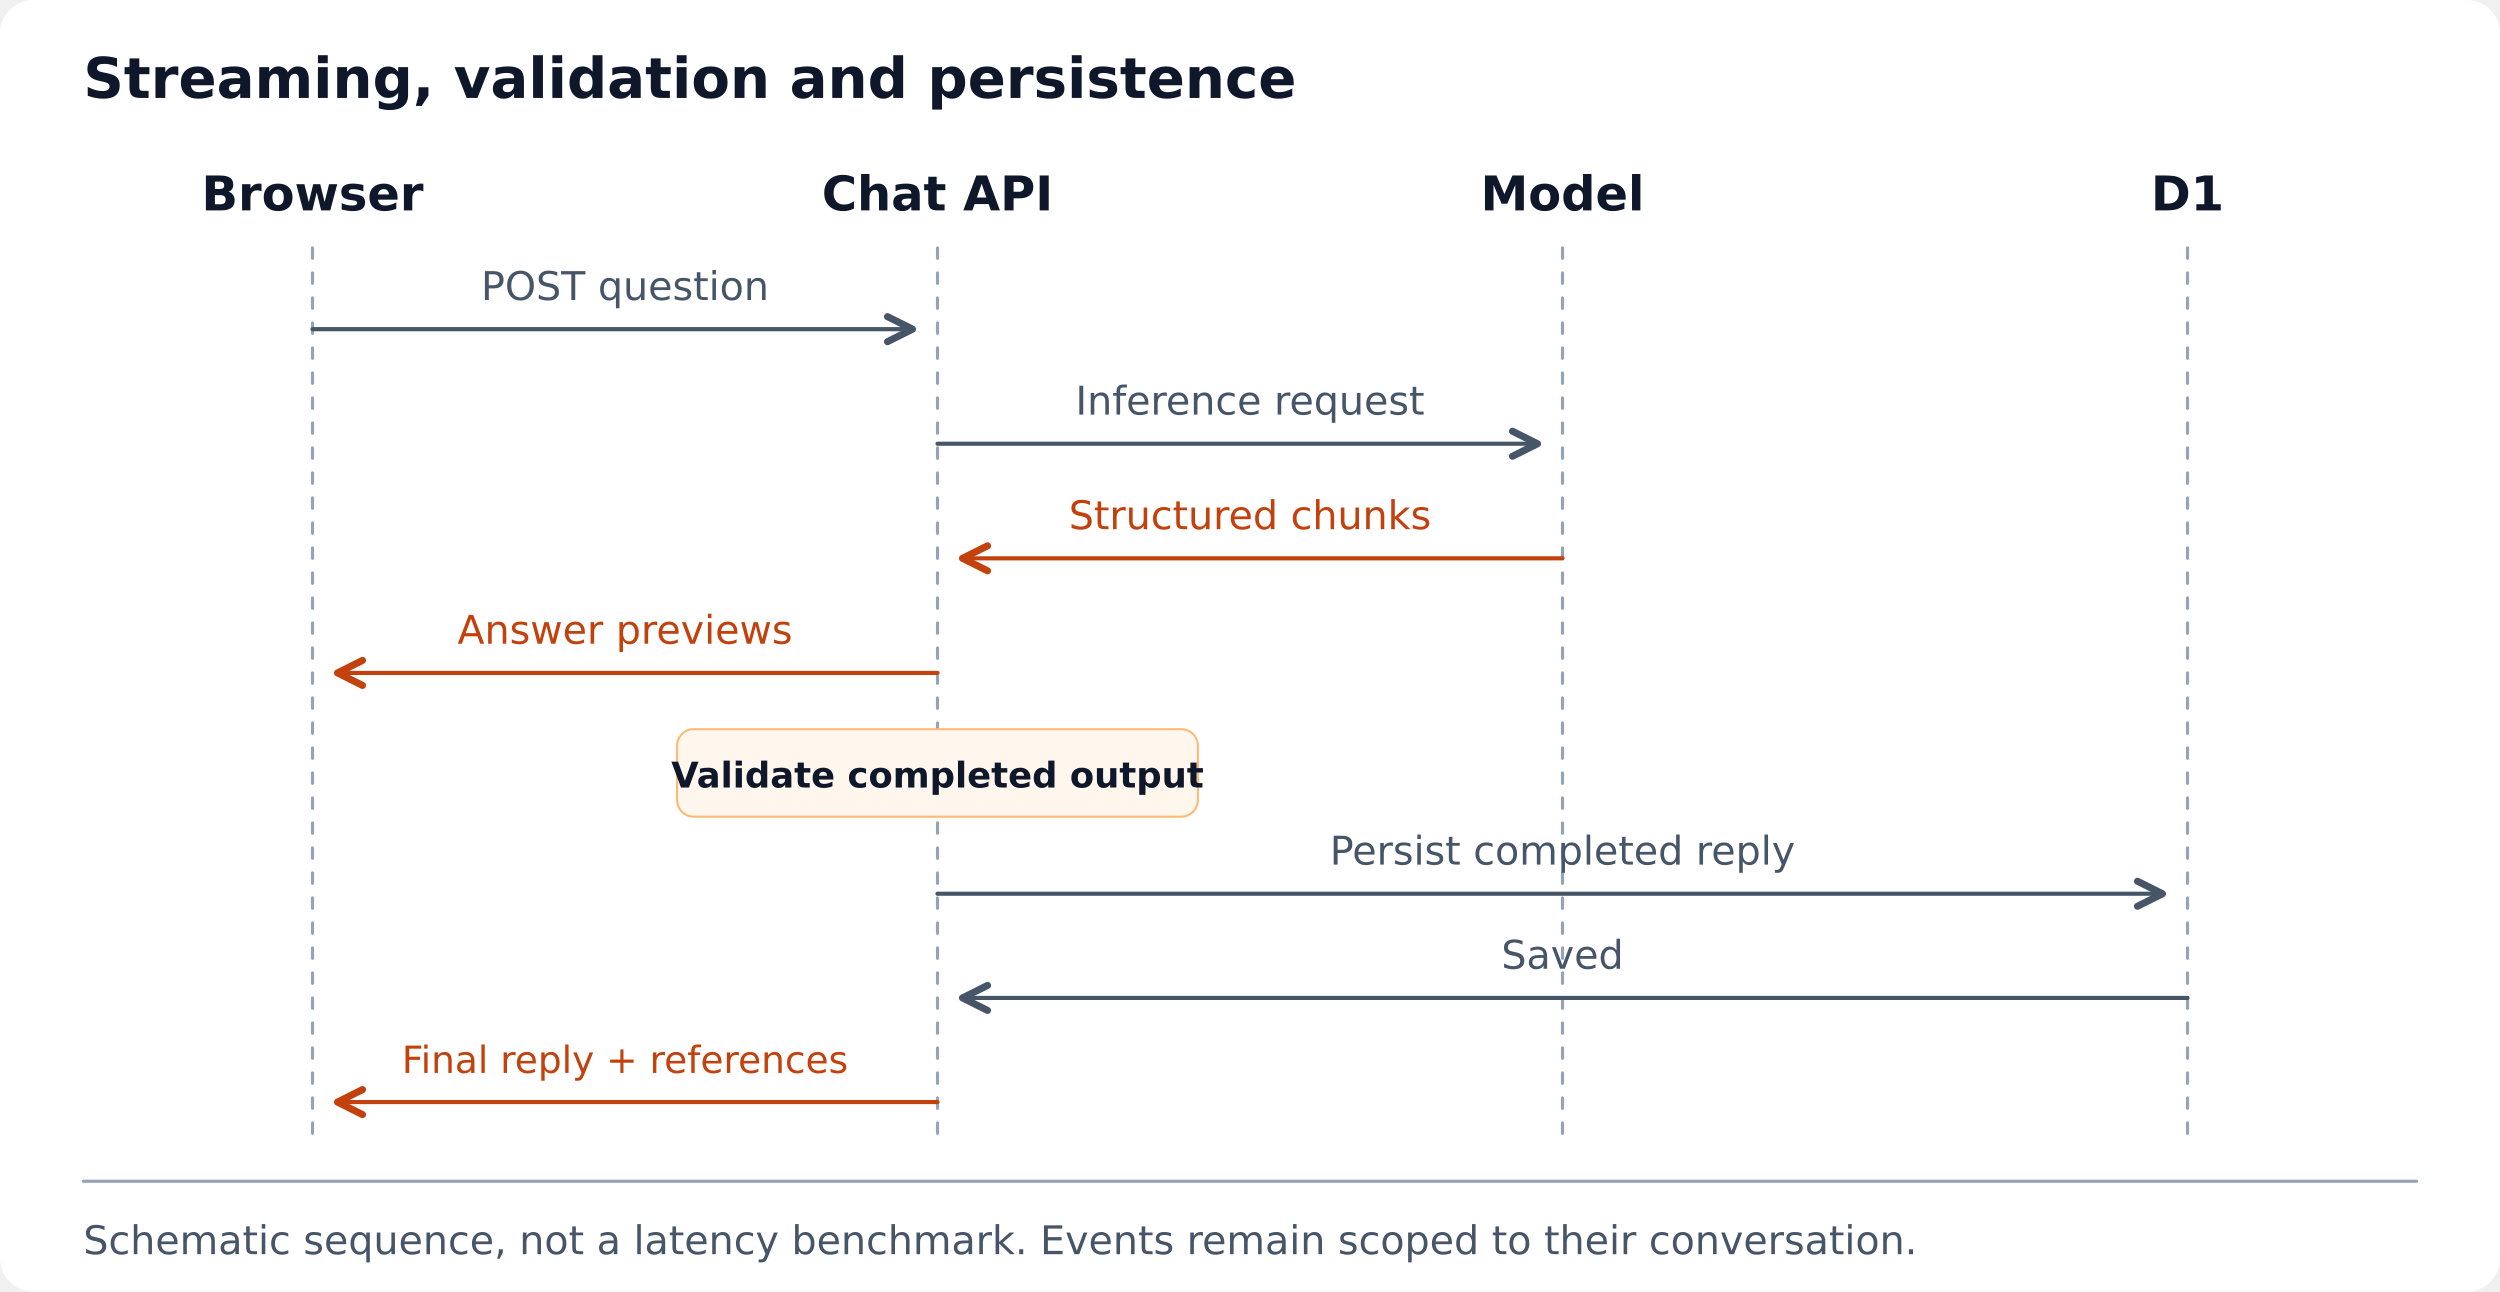
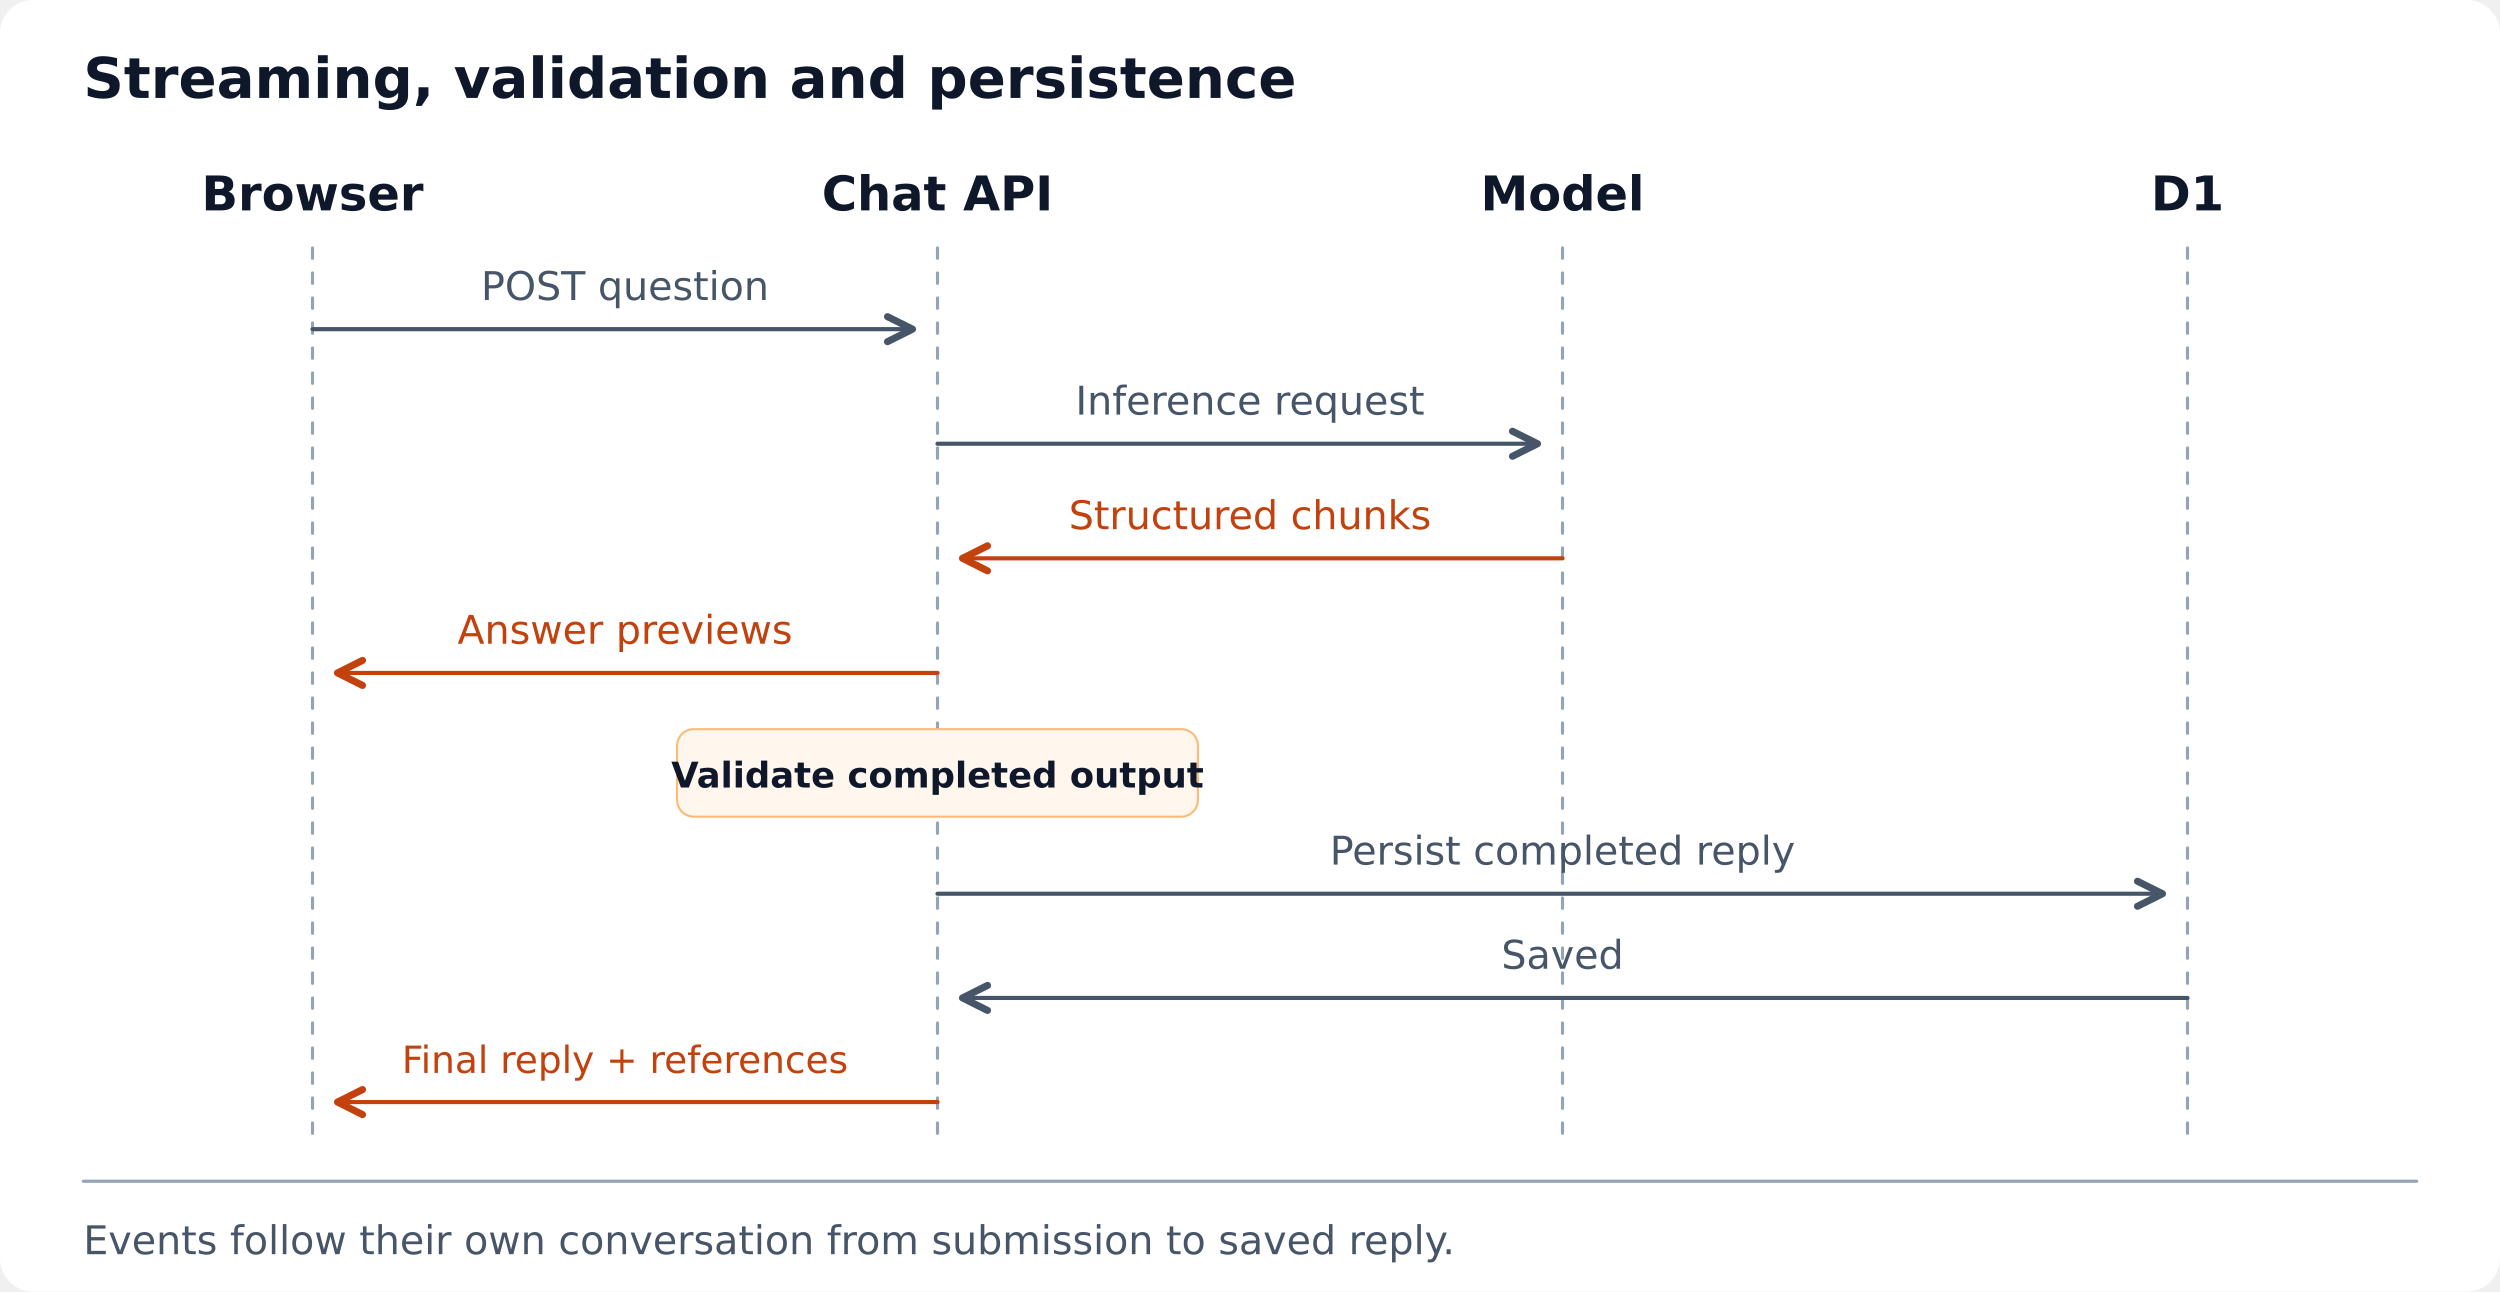
<svg xmlns="http://www.w3.org/2000/svg" width="1200" height="620" viewBox="0 0 1200 620" role="img" aria-labelledby="title description">
  <defs>
    <marker id="arrow" markerWidth="9" markerHeight="9" refX="7" refY="4" orient="auto">
      <path d="M1 1L7 4L1 7" fill="none" stroke="#c2410c" stroke-width="1.7" stroke-linecap="round" stroke-linejoin="round" />
    </marker>
    <marker id="gray-arrow" markerWidth="9" markerHeight="9" refX="7" refY="4" orient="auto">
      <path d="M1 1L7 4L1 7" fill="none" stroke="#475569" stroke-width="1.7" stroke-linecap="round" stroke-linejoin="round" />
    </marker>
  </defs>
  <rect width="1200" height="620" rx="16" fill="#ffffff" />
  <g font-family="DejaVu Sans, sans-serif" stroke-linecap="round" stroke-linejoin="round">
    <text x="40" y="47" font-size="27" fill="#0f172a" font-weight="650" text-anchor="start">Streaming, validation and persistence</text>
    <text x="150" y="101" font-size="23" fill="#0f172a" font-weight="650" text-anchor="middle">Browser</text>
    <text x="450" y="101" font-size="23" fill="#0f172a" font-weight="650" text-anchor="middle">Chat API</text>
    <text x="750" y="101" font-size="23" fill="#0f172a" font-weight="650" text-anchor="middle">Model</text>
    <text x="1050" y="101" font-size="23" fill="#0f172a" font-weight="650" text-anchor="middle">D1</text>
    <path d="M150 119V545" fill="none" stroke="#94a3b8" stroke-width="1.5" stroke-dasharray="5 7" />
    <path d="M450 119V545" fill="none" stroke="#94a3b8" stroke-width="1.5" stroke-dasharray="5 7" />
    <path d="M750 119V545" fill="none" stroke="#94a3b8" stroke-width="1.5" stroke-dasharray="5 7" />
    <path d="M1050 119V545" fill="none" stroke="#94a3b8" stroke-width="1.5" stroke-dasharray="5 7" />
    <path d="M150 158H438" fill="none" stroke="#475569" stroke-width="2" marker-end="url(#gray-arrow)" />
    <text x="300" y="144" font-size="19" fill="#475569" font-weight="400" text-anchor="middle">POST question</text>
    <path d="M450 213H738" fill="none" stroke="#475569" stroke-width="2" marker-end="url(#gray-arrow)" />
    <text x="600" y="199" font-size="19" fill="#475569" font-weight="400" text-anchor="middle">Inference request</text>
    <path d="M750 268H462" fill="none" stroke="#c2410c" stroke-width="2" marker-end="url(#arrow)" />
    <text x="600" y="254" font-size="19" fill="#c2410c" font-weight="400" text-anchor="middle">Structured chunks</text>
    <path d="M450 323H162" fill="none" stroke="#c2410c" stroke-width="2" marker-end="url(#arrow)" />
    <text x="300" y="309" font-size="19" fill="#c2410c" font-weight="400" text-anchor="middle">Answer previews</text>
    <rect x="325" y="350" width="250" height="42" rx="8" fill="#fff7ed" stroke="#fdba74" />
    <text x="450" y="378" font-size="17" fill="#0f172a" font-weight="650" text-anchor="middle">Validate completed output</text>
    <path d="M450 429H1038" fill="none" stroke="#475569" stroke-width="2" marker-end="url(#gray-arrow)" />
    <text x="750" y="415" font-size="19" fill="#475569" font-weight="400" text-anchor="middle">Persist completed reply</text>
    <path d="M1050 479H462" fill="none" stroke="#475569" stroke-width="2" marker-end="url(#gray-arrow)" />
    <text x="750" y="465" font-size="19" fill="#475569" font-weight="400" text-anchor="middle">Saved</text>
    <path d="M450 529H162" fill="none" stroke="#c2410c" stroke-width="2" marker-end="url(#arrow)" />
    <text x="300" y="515" font-size="18" fill="#c2410c" font-weight="400" text-anchor="middle">Final reply + references</text>
    <path d="M40 567H1160" fill="none" stroke="#94a3b8" stroke-width="1.5" />
-     <text x="40" y="602" font-size="19" fill="#475569" font-weight="400" text-anchor="start">Schematic sequence, not a latency benchmark. Events remain scoped to their conversation.</text>
+     <text x="40" y="602" font-size="19" fill="#475569" font-weight="400" text-anchor="start">Events follow their own conversation from submission to saved reply.</text>
  </g>
</svg>
